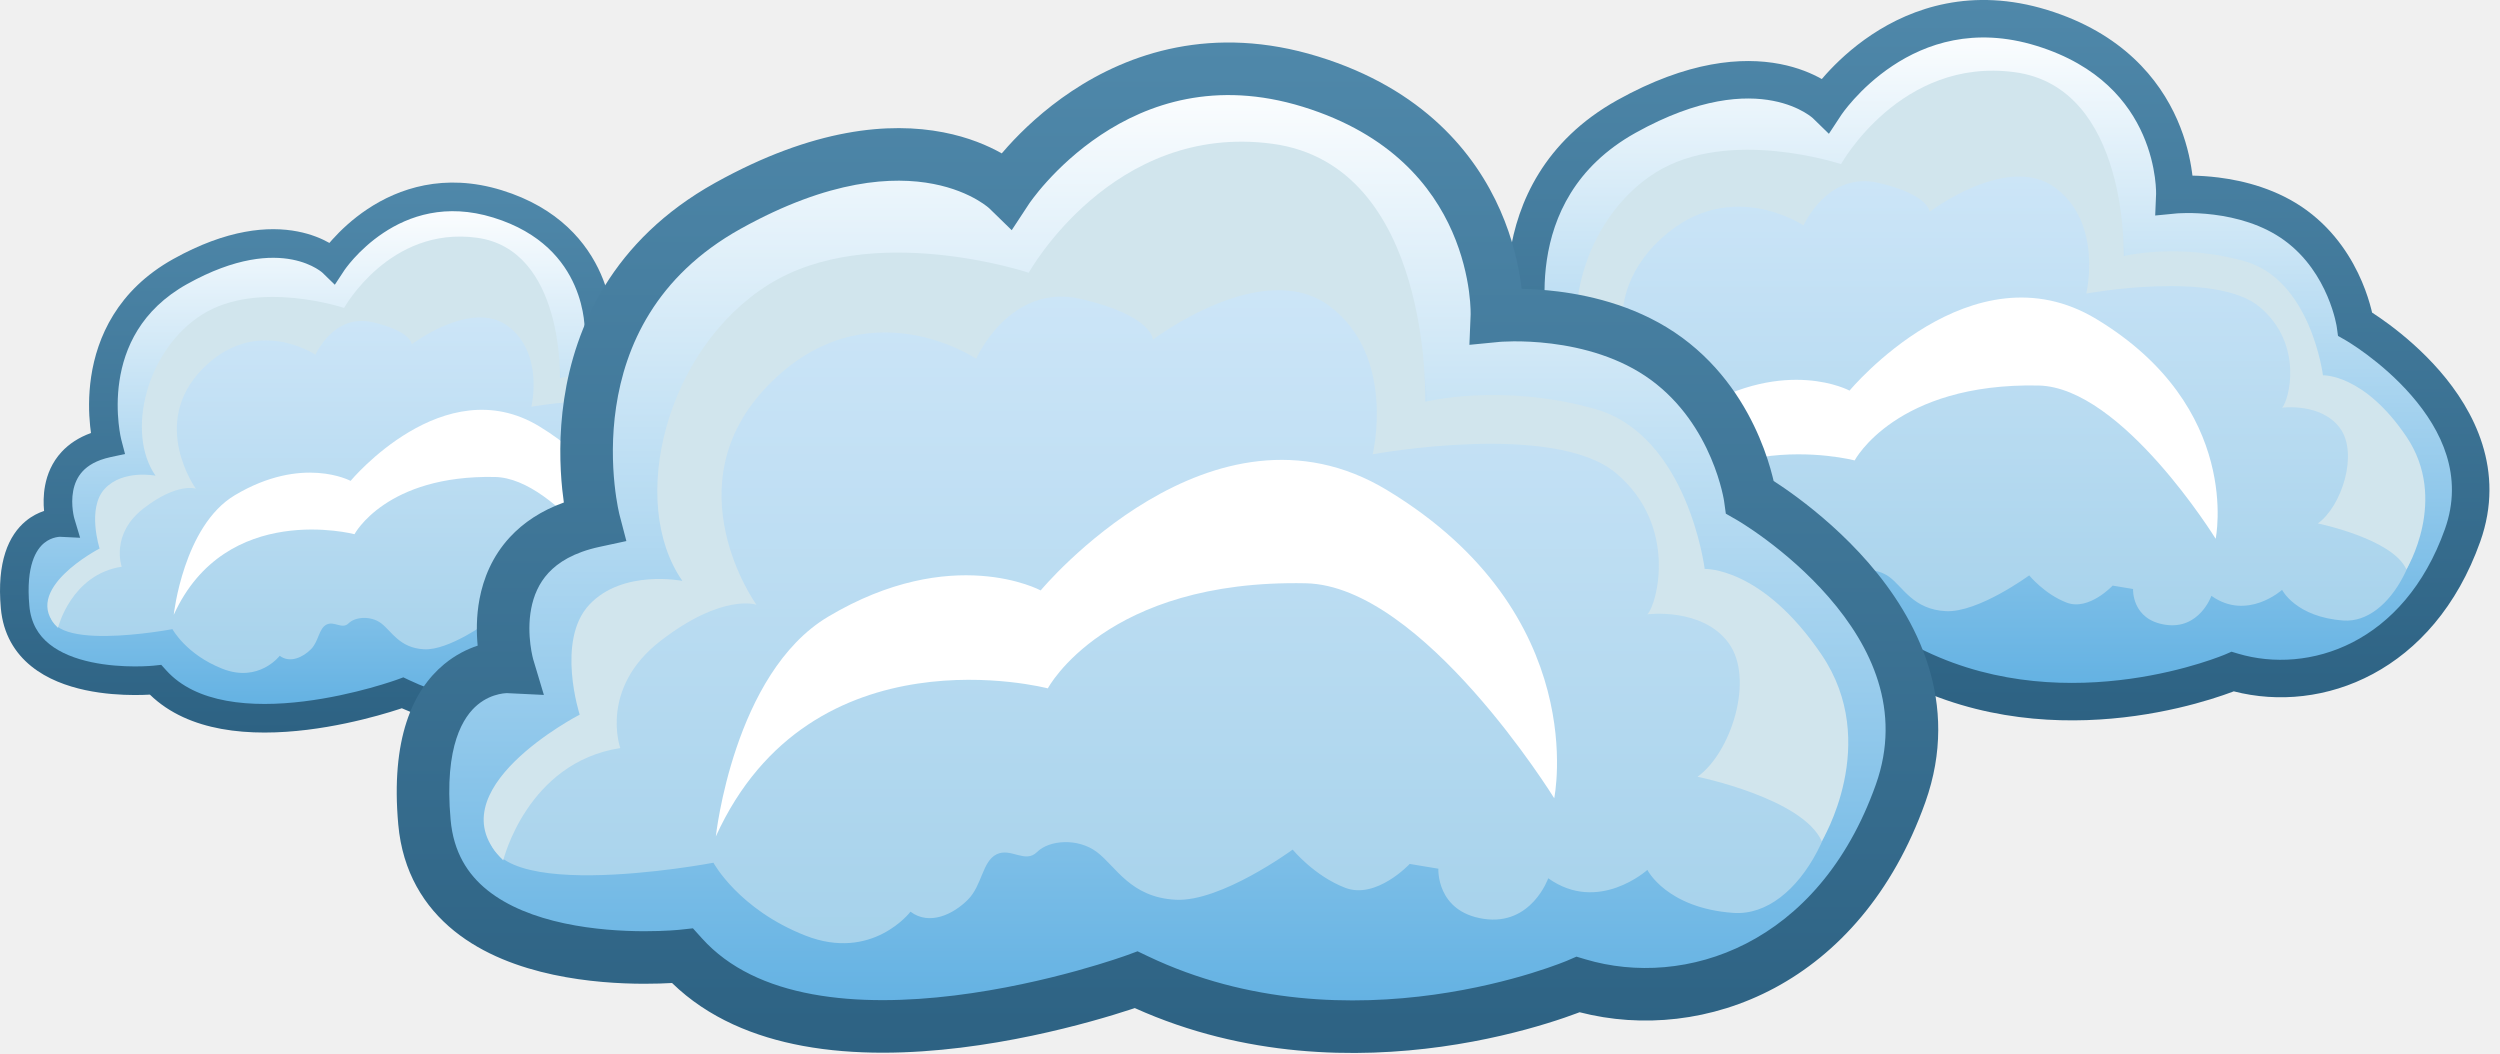
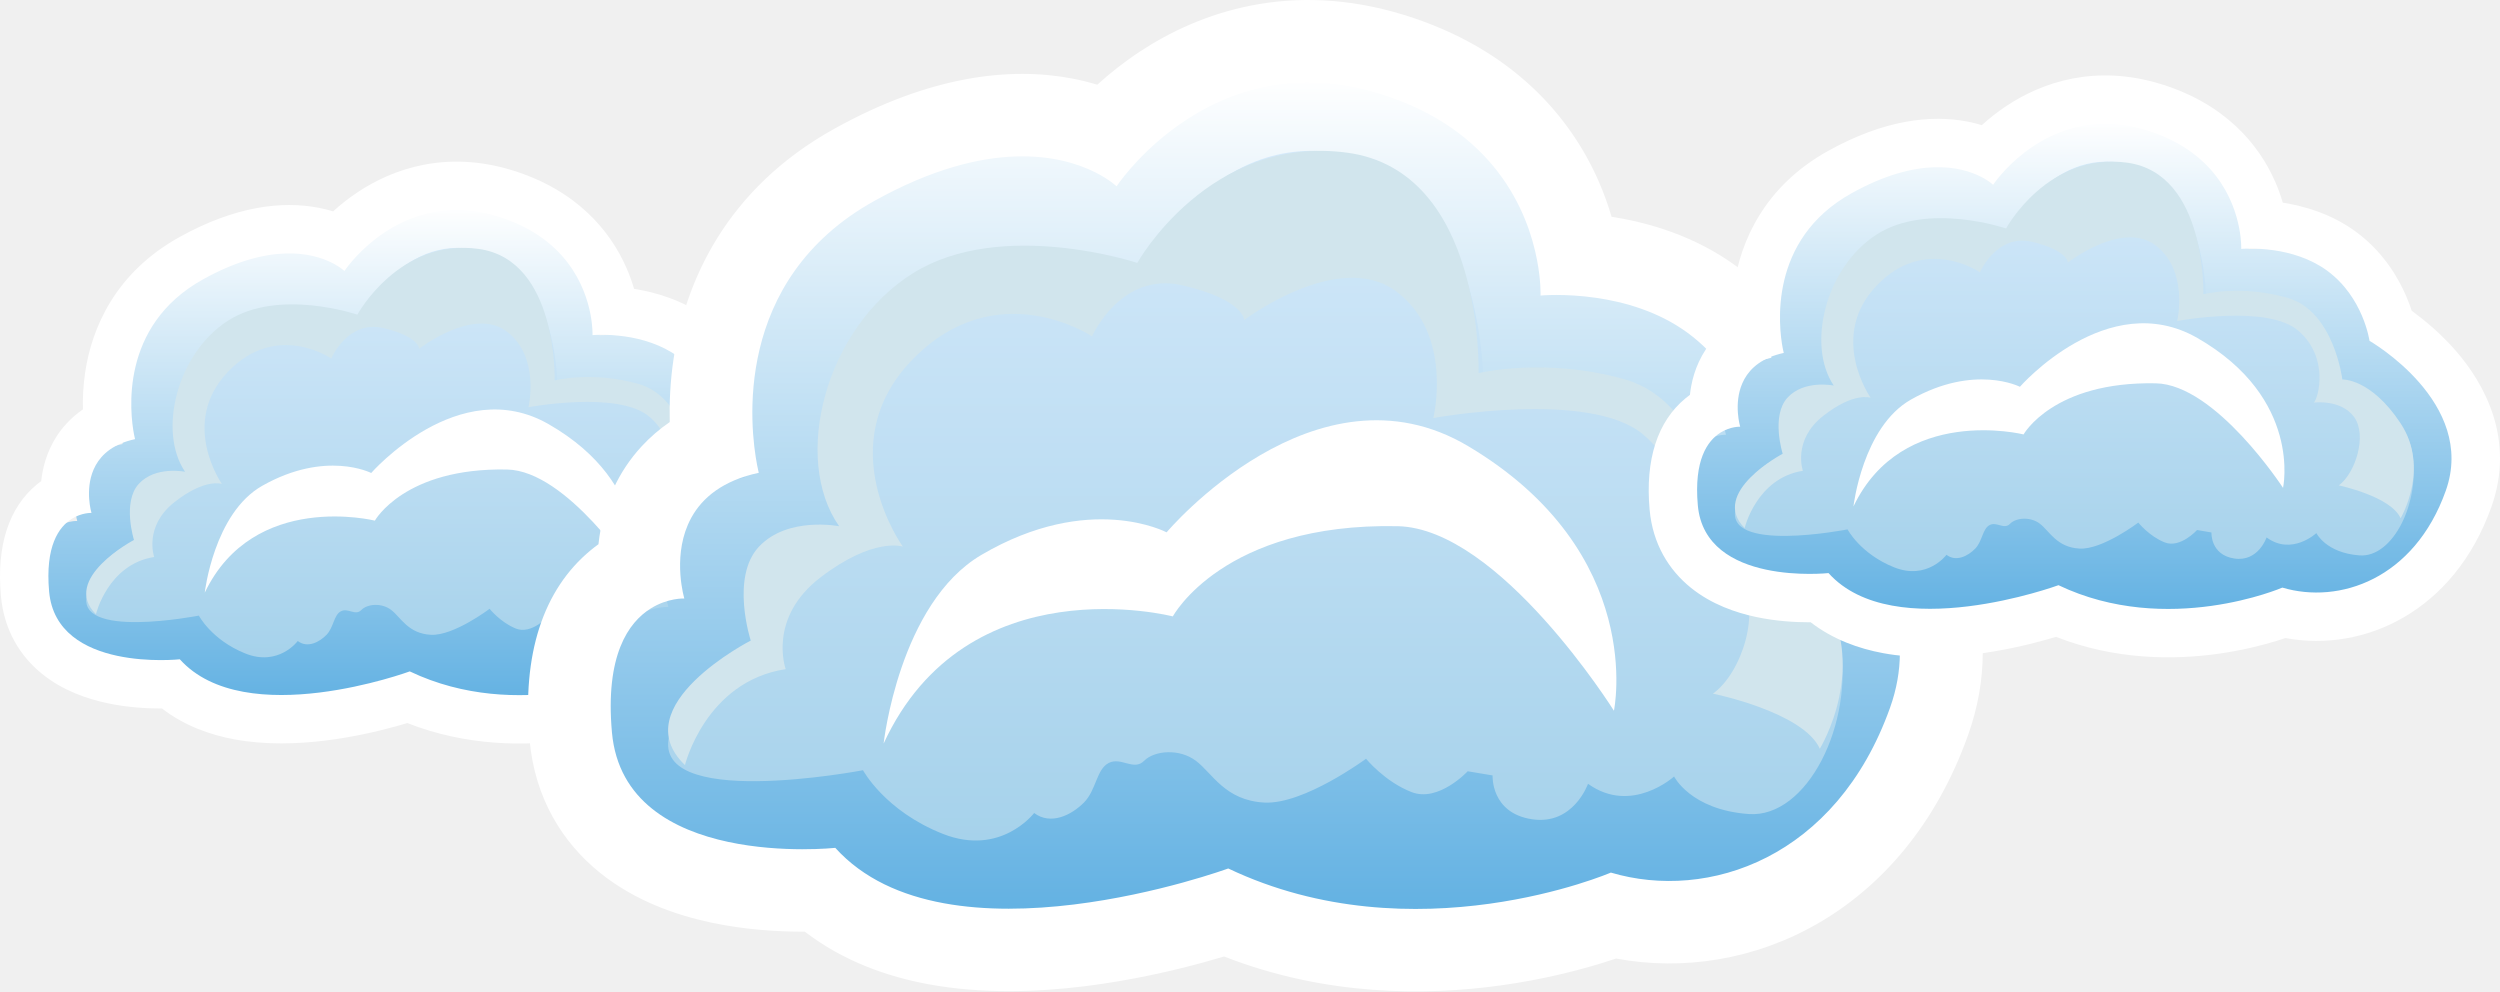
- <svg xmlns="http://www.w3.org/2000/svg" width="178" height="75" viewBox="0 0 178 75" fill="none">
-   <g clip-path="url(#clip0_394_82500)">
-     <path d="M7.648 31.554C7.648 31.554 5.518 23.406 12.833 19.332C20.148 15.258 23.666 18.684 23.666 18.684C23.666 18.684 27.925 12.203 35.425 14.518C42.924 16.832 42.647 23.591 42.647 23.591C42.647 23.591 46.443 23.221 49.221 25.258C51.998 27.295 52.461 30.628 52.461 30.628C52.461 30.628 60.702 35.35 58.294 42.109C55.887 48.868 50.146 50.812 45.795 49.516C45.795 49.516 36.999 53.312 28.666 49.331C28.666 49.331 16.073 53.961 11.074 48.405C11.074 48.405 1.63 49.424 1.074 43.22C0.519 37.017 4.315 37.202 4.315 37.202C4.315 37.202 2.926 32.572 7.648 31.554Z" fill="url(#paint0_linear_394_82500)" />
-     <path fill-rule="evenodd" clip-rule="evenodd" d="M23.453 17.297C23.527 17.211 23.607 17.12 23.693 17.024C24.251 16.407 25.081 15.608 26.169 14.884C28.363 13.426 31.618 12.277 35.725 13.544C39.788 14.798 41.807 17.294 42.781 19.513C43.261 20.608 43.481 21.62 43.582 22.362C43.591 22.426 43.599 22.488 43.606 22.549C43.998 22.556 44.48 22.583 45.018 22.65C46.405 22.823 48.24 23.276 49.823 24.436C51.404 25.596 52.311 27.112 52.82 28.308C53.075 28.909 53.236 29.441 53.333 29.826C53.348 29.886 53.362 29.943 53.374 29.995C53.61 30.148 53.938 30.37 54.32 30.655C55.094 31.232 56.108 32.082 57.049 33.166C58.919 35.319 60.636 38.571 59.254 42.451C56.729 49.541 50.678 51.837 45.853 50.589C45.823 50.601 45.791 50.613 45.757 50.626C45.483 50.728 45.088 50.867 44.59 51.021C43.594 51.327 42.18 51.691 40.496 51.925C37.234 52.38 32.894 52.357 28.61 50.428C28.556 50.446 28.496 50.466 28.431 50.487C28.064 50.607 27.538 50.771 26.891 50.949C25.601 51.305 23.819 51.723 21.869 51.962C19.924 52.201 17.769 52.268 15.747 51.895C13.884 51.552 12.077 50.823 10.673 49.457C10.4 49.472 10.028 49.486 9.588 49.486C8.651 49.484 7.377 49.415 6.069 49.135C4.77 48.856 3.366 48.355 2.232 47.44C1.067 46.502 0.225 45.155 0.06 43.311C-0.236 40.008 0.611 38.116 1.836 37.1C2.281 36.732 2.74 36.511 3.138 36.379C3.09 35.884 3.082 35.248 3.21 34.57C3.358 33.786 3.695 32.923 4.387 32.175C4.909 31.611 5.598 31.149 6.478 30.83C6.457 30.676 6.435 30.506 6.416 30.322C6.325 29.432 6.284 28.198 6.49 26.82C6.907 24.041 8.341 20.668 12.337 18.442C16.172 16.307 19.123 16.081 21.186 16.48C22.17 16.671 22.925 16.998 23.453 17.297ZM10.965 47.392L10.965 47.392L11.482 47.337L11.831 47.724C12.884 48.894 14.374 49.571 16.116 49.892C17.862 50.214 19.792 50.165 21.621 49.94C23.443 49.717 25.122 49.324 26.349 48.986C26.961 48.817 27.457 48.663 27.799 48.551C27.969 48.495 28.1 48.45 28.188 48.42C28.232 48.405 28.265 48.393 28.286 48.385C28.297 48.382 28.304 48.379 28.309 48.377L28.314 48.375L28.314 48.375L28.315 48.375L28.717 48.227L29.105 48.412C33.031 50.288 37.093 50.343 40.215 49.908C41.771 49.691 43.077 49.355 43.991 49.074C44.447 48.933 44.804 48.807 45.044 48.718C45.164 48.673 45.254 48.637 45.313 48.613C45.342 48.602 45.363 48.593 45.377 48.587C45.383 48.584 45.388 48.583 45.39 48.581L45.391 48.581L45.392 48.581L45.392 48.581L45.392 48.581L45.731 48.434L46.086 48.54C49.911 49.679 55.107 48.023 57.335 41.767C58.36 38.888 57.16 36.4 55.511 34.502C54.694 33.56 53.798 32.807 53.102 32.288C52.756 32.029 52.462 31.831 52.258 31.7C52.157 31.634 52.077 31.585 52.025 31.554C51.999 31.538 51.98 31.526 51.968 31.519C51.962 31.516 51.958 31.513 51.956 31.512L51.955 31.512L51.954 31.511L51.954 31.511L51.954 31.511L51.521 31.263L51.453 30.771L51.453 30.77L51.453 30.77C51.452 30.768 51.452 30.762 51.45 30.754C51.447 30.738 51.443 30.709 51.435 30.671C51.421 30.594 51.396 30.475 51.358 30.324C51.282 30.021 51.153 29.592 50.945 29.105C50.528 28.126 49.814 26.956 48.618 26.079C47.423 25.203 45.971 24.822 44.766 24.671C44.17 24.597 43.655 24.581 43.291 24.584C43.109 24.585 42.967 24.591 42.873 24.596C42.825 24.599 42.791 24.601 42.769 24.603C42.758 24.604 42.751 24.604 42.747 24.605L42.746 24.605L42.744 24.605L42.743 24.605L41.581 24.718L41.629 23.553L41.629 23.553C41.629 23.553 41.629 23.553 41.629 23.553C41.629 23.552 41.629 23.552 41.629 23.552C41.629 23.552 41.629 23.55 41.629 23.548C41.629 23.544 41.629 23.538 41.629 23.529C41.629 23.524 41.63 23.518 41.63 23.511C41.63 23.474 41.629 23.414 41.626 23.334C41.62 23.174 41.604 22.934 41.564 22.636C41.482 22.038 41.303 21.216 40.915 20.331C40.153 18.592 38.561 16.551 35.124 15.491C31.732 14.444 29.107 15.377 27.297 16.581C26.383 17.189 25.679 17.865 25.204 18.39C24.968 18.652 24.79 18.873 24.675 19.026C24.617 19.102 24.575 19.161 24.548 19.198C24.535 19.217 24.526 19.23 24.521 19.238C24.518 19.242 24.517 19.244 24.516 19.245C24.516 19.245 24.516 19.245 24.516 19.245L24.516 19.245L23.839 20.274L22.962 19.42C22.96 19.419 22.958 19.416 22.954 19.413C22.941 19.402 22.915 19.38 22.876 19.349C22.799 19.289 22.67 19.197 22.491 19.093C22.133 18.886 21.571 18.63 20.799 18.48C19.274 18.185 16.808 18.284 13.329 20.222C10.011 22.07 8.852 24.808 8.505 27.122C8.33 28.29 8.364 29.347 8.443 30.113C8.482 30.494 8.532 30.799 8.571 31.005C8.591 31.108 8.608 31.186 8.619 31.235C8.625 31.26 8.629 31.278 8.631 31.288C8.633 31.293 8.633 31.297 8.634 31.298L8.634 31.299L8.902 32.325L7.863 32.549C6.855 32.767 6.254 33.157 5.883 33.557C5.507 33.964 5.306 34.448 5.211 34.949C5.115 35.456 5.134 35.953 5.182 36.336C5.206 36.524 5.235 36.677 5.258 36.779C5.27 36.829 5.279 36.867 5.285 36.889C5.288 36.901 5.29 36.908 5.291 36.912C5.291 36.912 5.291 36.912 5.291 36.912C5.291 36.913 5.292 36.914 5.292 36.913L5.704 38.289L4.278 38.22C4.278 38.22 4.278 38.22 4.278 38.22C4.27 38.22 4.251 38.22 4.222 38.222C4.165 38.226 4.072 38.236 3.958 38.263C3.728 38.315 3.427 38.428 3.136 38.669C2.602 39.111 1.829 40.229 2.089 43.129C2.201 44.387 2.747 45.239 3.51 45.855C4.303 46.493 5.364 46.901 6.496 47.143C7.618 47.384 8.74 47.447 9.591 47.449C10.014 47.45 10.364 47.435 10.605 47.42C10.726 47.413 10.819 47.406 10.88 47.4C10.911 47.398 10.934 47.395 10.948 47.394C10.955 47.393 10.96 47.393 10.963 47.393L10.965 47.392L10.965 47.392Z" fill="url(#paint1_linear_394_82500)" />
-     <path d="M12.277 44.794C12.277 44.794 2.556 46.646 3.667 43.128C4.778 39.609 7.926 39.146 7.926 39.146C7.926 39.146 5.333 34.424 11.722 34.517C11.722 34.517 8.574 27.85 13.389 24.239C18.203 20.628 24.592 22.851 24.592 22.851C24.592 22.851 27.74 16.184 33.851 17.48C39.962 18.777 39.962 27.48 39.962 27.48C39.962 27.48 44.684 26.276 47.276 28.128C49.869 29.98 49.591 30.998 50.146 33.776C50.146 33.776 55.239 35.35 55.887 39.054C56.535 42.757 54.406 46.924 51.813 46.739C49.221 46.553 48.48 45.072 48.48 45.072C48.48 45.072 46.582 46.785 44.637 45.396C44.637 45.396 43.989 47.248 42.137 46.97C40.286 46.692 40.378 45.026 40.378 45.026L39.267 44.84C39.267 44.84 37.971 46.229 36.767 45.766C35.564 45.303 34.73 44.285 34.73 44.285C34.73 44.285 31.953 46.322 30.193 46.229C28.434 46.137 27.879 44.933 27.138 44.377C26.397 43.822 25.286 43.915 24.823 44.377C24.36 44.84 23.805 44.192 23.249 44.47C22.694 44.748 22.694 45.674 22.138 46.229C21.583 46.785 20.657 47.248 19.916 46.692C19.916 46.692 18.435 48.637 15.842 47.618C13.25 46.6 12.277 44.794 12.277 44.794Z" fill="url(#paint2_linear_394_82500)" />
-     <path d="M12.37 43.776C12.37 43.776 13.055 37.444 16.722 35.258C21.536 32.387 24.962 34.239 24.962 34.239C24.962 34.239 31.597 26.245 38.388 30.35C46.35 35.165 44.869 42.294 44.869 42.294C44.869 42.294 39.776 34.054 35.239 33.961C27.476 33.803 25.24 38.035 25.24 38.035C25.24 38.035 16.074 35.628 12.37 43.776Z" fill="white" />
-     <path d="M4.129 44.702C4.129 44.702 5.055 40.906 8.666 40.35C8.666 40.35 7.833 38.035 10.24 36.183C12.648 34.332 13.944 34.795 13.944 34.795C13.944 34.795 10.611 30.165 14.407 26.276C18.203 22.388 22.462 25.258 22.462 25.258C22.462 25.258 23.758 22.295 26.536 22.943C29.314 23.591 29.314 24.517 29.314 24.517C29.314 24.517 33.573 21.277 36.165 23.221C38.758 25.165 37.832 28.962 37.832 28.962C37.832 28.962 44.869 27.665 47.276 29.702C49.683 31.739 48.85 34.795 48.48 35.165C48.48 35.165 50.609 34.887 51.628 36.276C52.646 37.665 51.72 40.535 50.424 41.461C50.424 41.461 54.498 42.294 55.239 43.961C55.239 43.961 57.553 40.165 55.239 36.739C52.924 33.313 50.702 33.406 50.702 33.406C50.702 33.406 50.054 28.221 46.443 27.202C42.832 26.184 39.869 26.924 39.869 26.924C39.869 26.924 40.147 17.758 33.943 16.925C27.74 16.092 24.499 21.925 24.499 21.925C24.499 21.925 18.388 19.888 14.407 22.388C10.425 24.887 8.944 30.813 11.074 33.869C11.074 33.869 8.759 33.406 7.463 34.795C6.166 36.183 7.092 39.054 7.092 39.054C7.092 39.054 1.352 42.017 4.129 44.702Z" fill="#D1E5ED" />
-   </g>
-   <g clip-path="url(#clip1_394_82500)">
-     <path d="M109.015 24.296C109.015 24.296 106.226 13.627 115.805 8.292C125.383 2.957 129.99 7.443 129.99 7.443C129.99 7.443 135.567 -1.044 145.388 1.987C155.209 5.018 154.845 13.869 154.845 13.869C154.845 13.869 159.816 13.384 163.454 16.052C167.091 18.719 167.697 23.084 167.697 23.084C167.697 23.084 178.488 29.267 175.336 38.118C172.183 46.969 164.666 49.515 158.968 47.818C158.968 47.818 147.449 52.789 136.537 47.575C136.537 47.575 120.048 53.638 113.501 46.363C113.501 46.363 101.134 47.697 100.406 39.573C99.679 31.45 104.65 31.692 104.65 31.692C104.65 31.692 102.831 25.63 109.015 24.296Z" fill="url(#paint3_linear_394_82500)" />
-     <path fill-rule="evenodd" clip-rule="evenodd" d="M129.712 5.628C129.808 5.515 129.913 5.395 130.026 5.27C130.757 4.462 131.843 3.415 133.268 2.468C136.141 0.558 140.403 -0.947 145.782 0.713C151.102 2.355 153.746 5.623 155.021 8.529C155.65 9.963 155.938 11.289 156.07 12.259C156.082 12.344 156.092 12.425 156.101 12.504C156.614 12.514 157.246 12.549 157.951 12.637C159.767 12.864 162.17 13.456 164.242 14.976C166.313 16.495 167.5 18.48 168.167 20.046C168.502 20.833 168.712 21.529 168.839 22.034C168.859 22.113 168.877 22.187 168.893 22.256C169.202 22.456 169.631 22.746 170.132 23.119C171.145 23.875 172.473 24.988 173.706 26.407C176.154 29.226 178.402 33.486 176.592 38.566C173.285 47.85 165.362 50.857 159.044 49.223C159.005 49.238 158.963 49.254 158.919 49.271C158.56 49.405 158.042 49.587 157.39 49.788C156.085 50.189 154.234 50.666 152.029 50.973C147.757 51.568 142.074 51.539 136.465 49.012C136.393 49.036 136.315 49.062 136.23 49.089C135.75 49.247 135.06 49.461 134.213 49.695C132.524 50.161 130.191 50.708 127.637 51.021C125.091 51.333 122.269 51.421 119.621 50.933C117.181 50.483 114.814 49.53 112.976 47.74C112.618 47.76 112.132 47.779 111.555 47.778C110.328 47.776 108.66 47.685 106.947 47.319C105.246 46.954 103.408 46.297 101.922 45.099C100.398 43.87 99.294 42.107 99.078 39.692C98.691 35.367 99.8 32.89 101.404 31.56C101.987 31.077 102.587 30.788 103.109 30.615C103.047 29.967 103.035 29.134 103.203 28.247C103.397 27.22 103.838 26.089 104.745 25.109C105.428 24.371 106.33 23.766 107.483 23.349C107.455 23.147 107.427 22.924 107.402 22.683C107.282 21.518 107.228 19.902 107.499 18.097C108.045 14.458 109.922 10.042 115.156 7.127C120.177 4.33 124.041 4.035 126.743 4.558C128.031 4.807 129.02 5.236 129.712 5.628ZM113.359 45.037L113.359 45.037L114.036 44.964L114.492 45.471C115.871 47.003 117.822 47.889 120.104 48.31C122.389 48.731 124.917 48.667 127.312 48.373C129.698 48.081 131.897 47.566 133.504 47.123C134.305 46.902 134.955 46.7 135.402 46.554C135.625 46.481 135.797 46.422 135.912 46.382C135.969 46.362 136.012 46.347 136.04 46.337C136.054 46.332 136.064 46.328 136.07 46.326L136.077 46.324L136.077 46.324L136.078 46.324L136.605 46.13L137.112 46.372C142.253 48.828 147.573 48.9 151.661 48.331C153.698 48.047 155.409 47.606 156.605 47.238C157.203 47.055 157.67 46.889 157.984 46.772C158.141 46.714 158.26 46.667 158.336 46.636C158.375 46.62 158.403 46.609 158.42 46.602C158.429 46.598 158.435 46.595 158.438 46.594L158.439 46.593L158.44 46.593L158.44 46.593L158.441 46.593L158.884 46.401L159.348 46.54C164.357 48.032 171.162 45.863 174.079 37.671C175.422 33.9 173.851 30.642 171.692 28.157C170.621 26.924 169.448 25.938 168.537 25.257C168.083 24.919 167.699 24.66 167.432 24.488C167.298 24.402 167.195 24.337 167.126 24.296C167.092 24.275 167.067 24.26 167.051 24.251C167.043 24.247 167.038 24.243 167.035 24.242L167.034 24.241L167.034 24.241L167.033 24.241L167.033 24.24L166.466 23.916L166.377 23.272L166.377 23.27L166.377 23.27C166.376 23.267 166.375 23.26 166.373 23.249C166.37 23.228 166.364 23.191 166.354 23.14C166.335 23.039 166.302 22.884 166.253 22.686C166.153 22.29 165.984 21.728 165.712 21.09C165.166 19.807 164.231 18.276 162.665 17.127C161.1 15.98 159.199 15.481 157.62 15.284C156.841 15.186 156.165 15.165 155.689 15.169C155.451 15.171 155.264 15.178 155.141 15.185C155.079 15.189 155.034 15.192 155.005 15.194C154.991 15.195 154.982 15.196 154.976 15.197L154.975 15.197L154.973 15.197L154.972 15.197L153.45 15.345L153.513 13.82L153.513 13.82C153.513 13.82 153.513 13.819 153.513 13.819C153.513 13.819 153.513 13.819 153.513 13.819C153.513 13.818 153.513 13.816 153.513 13.813C153.513 13.808 153.513 13.8 153.513 13.788C153.513 13.781 153.513 13.773 153.513 13.764C153.514 13.716 153.513 13.637 153.509 13.533C153.501 13.323 153.48 13.009 153.427 12.619C153.321 11.835 153.086 10.759 152.578 9.601C151.579 7.323 149.495 4.651 144.995 3.262C140.553 1.891 137.116 3.113 134.745 4.689C133.548 5.485 132.626 6.371 132.005 7.059C131.695 7.402 131.463 7.692 131.311 7.891C131.236 7.991 131.18 8.068 131.146 8.117C131.128 8.141 131.116 8.159 131.109 8.169C131.106 8.174 131.104 8.177 131.103 8.178C131.103 8.178 131.103 8.178 131.103 8.178L131.103 8.179L130.217 9.526L129.069 8.408C129.066 8.406 129.063 8.402 129.058 8.398C129.041 8.383 129.007 8.354 128.956 8.315C128.854 8.236 128.686 8.116 128.452 7.98C127.983 7.708 127.247 7.372 126.236 7.177C124.239 6.79 121.01 6.919 116.453 9.457C112.109 11.877 110.591 15.463 110.137 18.493C109.907 20.022 109.952 21.406 110.055 22.409C110.107 22.909 110.172 23.308 110.224 23.578C110.249 23.713 110.271 23.814 110.286 23.879C110.294 23.912 110.299 23.935 110.302 23.948C110.304 23.955 110.305 23.959 110.306 23.961L110.306 23.962L110.657 25.306L109.296 25.6C107.976 25.885 107.189 26.395 106.703 26.92C106.212 27.452 105.948 28.087 105.824 28.742C105.699 29.406 105.723 30.058 105.786 30.558C105.817 30.805 105.856 31.005 105.885 31.138C105.9 31.205 105.913 31.254 105.921 31.284C105.924 31.298 105.927 31.308 105.928 31.312C105.929 31.313 105.928 31.313 105.929 31.313C105.929 31.314 105.929 31.315 105.929 31.315L106.47 33.116L104.602 33.025C104.602 33.025 104.602 33.025 104.602 33.025C104.592 33.025 104.566 33.026 104.529 33.028C104.454 33.034 104.332 33.047 104.183 33.081C103.882 33.15 103.487 33.298 103.107 33.613C102.408 34.193 101.395 35.657 101.735 39.454C101.882 41.101 102.598 42.218 103.596 43.023C104.634 43.86 106.024 44.393 107.506 44.71C108.976 45.025 110.445 45.109 111.559 45.111C112.113 45.112 112.571 45.092 112.887 45.073C113.045 45.064 113.167 45.054 113.248 45.047C113.288 45.044 113.318 45.041 113.336 45.039C113.346 45.038 113.352 45.038 113.356 45.037L113.358 45.037L113.359 45.037Z" fill="url(#paint4_linear_394_82500)" />
-     <path d="M115.077 41.634C115.077 41.634 102.346 44.059 103.801 39.452C105.256 34.844 109.379 34.238 109.379 34.238C109.379 34.238 105.984 28.055 114.35 28.176C114.35 28.176 110.227 19.446 116.532 14.718C122.837 9.989 131.203 12.899 131.203 12.899C131.203 12.899 135.325 4.17 143.327 5.867C151.329 7.564 151.329 18.962 151.329 18.962C151.329 18.962 157.513 17.385 160.908 19.81C164.302 22.235 163.939 23.569 164.666 27.206C164.666 27.206 171.335 29.267 172.183 34.117C173.032 38.967 170.243 44.423 166.849 44.18C163.454 43.938 162.484 41.998 162.484 41.998C162.484 41.998 159.998 44.241 157.452 42.422C157.452 42.422 156.603 44.847 154.179 44.483C151.754 44.12 151.875 41.937 151.875 41.937L150.42 41.695C150.42 41.695 148.722 43.514 147.146 42.907C145.57 42.301 144.479 40.967 144.479 40.967C144.479 40.967 140.842 43.635 138.538 43.514C136.234 43.392 135.507 41.816 134.537 41.089C133.567 40.361 132.112 40.482 131.506 41.089C130.899 41.695 130.172 40.846 129.445 41.21C128.717 41.574 128.717 42.786 127.99 43.514C127.262 44.241 126.05 44.847 125.08 44.12C125.08 44.12 123.14 46.666 119.745 45.332C116.35 43.998 115.077 41.634 115.077 41.634Z" fill="url(#paint5_linear_394_82500)" />
-     <path d="M115.198 40.3C115.198 40.3 116.096 32.009 120.897 29.146C127.202 25.387 131.688 27.812 131.688 27.812C131.688 27.812 140.376 17.344 149.268 22.72C159.695 29.025 157.755 38.361 157.755 38.361C157.755 38.361 151.087 27.57 145.146 27.449C134.979 27.241 132.051 32.783 132.051 32.783C132.051 32.783 120.048 29.631 115.198 40.3Z" fill="white" />
-     <path d="M104.408 41.513C104.408 41.513 105.62 36.542 110.349 35.815C110.349 35.815 109.257 32.783 112.41 30.358C115.562 27.934 117.26 28.54 117.26 28.54C117.26 28.54 112.895 22.478 117.866 17.385C122.837 12.293 128.414 16.052 128.414 16.052C128.414 16.052 130.111 12.172 133.749 13.02C137.386 13.869 137.386 15.082 137.386 15.082C137.386 15.082 142.963 10.838 146.358 13.384C149.753 15.93 148.541 20.901 148.541 20.901C148.541 20.901 157.755 19.204 160.908 21.871C164.06 24.539 162.969 28.54 162.484 29.025C162.484 29.025 165.272 28.661 166.606 30.48C167.94 32.298 166.727 36.057 165.03 37.269C165.03 37.269 170.365 38.361 171.335 40.543C171.335 40.543 174.366 35.572 171.335 31.086C168.304 26.6 165.394 26.721 165.394 26.721C165.394 26.721 164.545 19.931 159.816 18.598C155.088 17.264 151.208 18.234 151.208 18.234C151.208 18.234 151.572 6.231 143.448 5.14C135.325 4.048 131.081 11.687 131.081 11.687C131.081 11.687 123.079 9.019 117.866 12.293C112.652 15.567 110.712 23.326 113.501 27.327C113.501 27.327 110.47 26.721 108.772 28.54C107.075 30.358 108.287 34.117 108.287 34.117C108.287 34.117 100.77 37.997 104.408 41.513Z" fill="#D1E5ED" />
-   </g>
-   <g clip-path="url(#clip2_394_82500)">
-     <path d="M42.294 37.107C42.294 37.107 38.383 22.141 51.818 14.659C65.253 7.176 71.715 13.468 71.715 13.468C71.715 13.468 79.538 1.563 93.314 5.815C107.089 10.067 106.579 22.482 106.579 22.482C106.579 22.482 113.551 21.801 118.653 25.543C123.755 29.284 124.606 35.407 124.606 35.407C124.606 35.407 139.742 44.08 135.32 56.495C130.898 68.909 120.354 72.481 112.361 70.1C112.361 70.1 96.205 77.073 80.899 69.76C80.899 69.76 57.77 78.263 48.587 68.059C48.587 68.059 31.24 69.93 30.219 58.535C29.199 47.141 36.172 47.481 36.172 47.481C36.172 47.481 33.621 38.978 42.294 37.107Z" fill="url(#paint6_linear_394_82500)" />
-     <path fill-rule="evenodd" clip-rule="evenodd" d="M71.325 10.921C71.46 10.763 71.607 10.595 71.765 10.42C72.79 9.286 74.314 7.818 76.313 6.489C80.343 3.811 86.321 1.699 93.865 4.028C101.329 6.331 105.037 10.915 106.825 14.991C107.707 17.002 108.112 18.862 108.297 20.223C108.313 20.341 108.327 20.456 108.34 20.567C109.06 20.58 109.947 20.629 110.935 20.753C113.482 21.071 116.852 21.902 119.76 24.034C122.665 26.164 124.329 28.948 125.264 31.145C125.734 32.249 126.029 33.226 126.207 33.934C126.235 34.044 126.26 34.148 126.282 34.245C126.717 34.526 127.318 34.932 128.02 35.456C129.441 36.517 131.304 38.078 133.033 40.068C136.467 44.022 139.62 49.996 137.082 57.122C132.444 70.145 121.33 74.362 112.468 72.071C112.413 72.092 112.354 72.114 112.292 72.137C111.789 72.326 111.063 72.582 110.147 72.863C108.318 73.426 105.722 74.094 102.628 74.525C96.636 75.359 88.665 75.319 80.797 71.775C80.697 71.808 80.587 71.844 80.468 71.883C79.794 72.104 78.827 72.405 77.639 72.732C75.269 73.386 71.997 74.153 68.414 74.593C64.843 75.031 60.885 75.154 57.17 74.469C53.749 73.838 50.429 72.501 47.85 69.99C47.349 70.019 46.666 70.045 45.857 70.044C44.136 70.041 41.796 69.914 39.394 69.399C37.008 68.888 34.429 67.967 32.346 66.287C30.207 64.562 28.66 62.089 28.356 58.702C27.813 52.635 29.368 49.161 31.619 47.295C32.436 46.618 33.279 46.212 34.01 45.97C33.923 45.061 33.907 43.893 34.142 42.648C34.415 41.208 35.033 39.622 36.305 38.247C37.263 37.212 38.528 36.364 40.146 35.778C40.106 35.495 40.067 35.182 40.032 34.844C39.864 33.21 39.788 30.943 40.168 28.411C40.933 23.308 43.567 17.113 50.907 13.024C57.951 9.101 63.37 8.687 67.16 9.421C68.968 9.77 70.355 10.372 71.325 10.921ZM48.387 66.199L48.388 66.199L49.337 66.097L49.977 66.808C51.911 68.957 54.648 70.2 57.849 70.79C61.054 71.381 64.6 71.291 67.959 70.879C71.306 70.468 74.391 69.747 76.644 69.126C77.768 68.815 78.68 68.532 79.306 68.327C79.619 68.225 79.861 68.142 80.022 68.086C80.102 68.058 80.162 68.037 80.201 68.023C80.221 68.016 80.235 68.01 80.244 68.007L80.253 68.004L80.253 68.004L80.254 68.004L80.994 67.732L81.705 68.072C88.916 71.517 96.377 71.618 102.112 70.819C104.97 70.421 107.369 69.803 109.048 69.287C109.886 69.029 110.541 68.798 110.982 68.633C111.202 68.551 111.368 68.485 111.476 68.442C111.529 68.42 111.569 68.404 111.593 68.394C111.605 68.388 111.613 68.385 111.618 68.383L111.62 68.382L111.621 68.382L111.621 68.382L111.622 68.381L112.244 68.113L112.895 68.307C119.921 70.4 129.465 67.358 133.558 55.867C135.441 50.578 133.237 46.008 130.209 42.522C128.706 40.792 127.062 39.409 125.783 38.455C125.147 37.98 124.608 37.617 124.233 37.375C124.046 37.255 123.901 37.165 123.805 37.107C123.757 37.078 123.721 37.056 123.7 37.044C123.689 37.037 123.681 37.033 123.677 37.03L123.676 37.03L123.675 37.029L123.674 37.029L123.674 37.029L122.879 36.573L122.754 35.67L122.753 35.668L122.753 35.668C122.753 35.663 122.751 35.654 122.749 35.638C122.744 35.608 122.735 35.556 122.721 35.486C122.694 35.344 122.649 35.126 122.579 34.849C122.439 34.292 122.202 33.504 121.821 32.61C121.056 30.811 119.744 28.663 117.547 27.051C115.353 25.442 112.686 24.742 110.471 24.465C109.377 24.329 108.43 24.299 107.762 24.304C107.428 24.307 107.167 24.318 106.994 24.327C106.907 24.332 106.843 24.337 106.803 24.34C106.784 24.341 106.77 24.343 106.763 24.343L106.76 24.343L106.757 24.344L106.757 24.344L104.621 24.552L104.709 22.412L104.709 22.412C104.709 22.412 104.709 22.411 104.709 22.411C104.709 22.41 104.709 22.41 104.709 22.41C104.709 22.409 104.71 22.406 104.71 22.403C104.71 22.395 104.71 22.384 104.71 22.368C104.71 22.358 104.71 22.346 104.71 22.334C104.711 22.266 104.71 22.156 104.704 22.009C104.693 21.715 104.664 21.275 104.59 20.727C104.44 19.628 104.111 18.119 103.399 16.494C101.998 13.3 99.074 9.551 92.762 7.603C86.531 5.68 81.71 7.394 78.384 9.605C76.706 10.721 75.413 11.964 74.541 12.929C74.106 13.409 73.781 13.816 73.569 14.096C73.462 14.236 73.385 14.344 73.336 14.412C73.312 14.447 73.295 14.472 73.285 14.486C73.281 14.492 73.278 14.497 73.277 14.498C73.277 14.499 73.277 14.499 73.277 14.499L73.276 14.499L72.034 16.389L70.423 14.82C70.42 14.818 70.415 14.813 70.408 14.807C70.384 14.786 70.336 14.746 70.265 14.69C70.122 14.58 69.887 14.411 69.557 14.22C68.9 13.839 67.868 13.368 66.449 13.094C63.649 12.552 59.12 12.733 52.728 16.293C46.634 19.687 44.505 24.717 43.868 28.966C43.546 31.112 43.609 33.053 43.754 34.46C43.826 35.161 43.918 35.721 43.99 36.099C44.026 36.288 44.057 36.431 44.078 36.522C44.088 36.568 44.096 36.6 44.1 36.619C44.103 36.628 44.104 36.635 44.105 36.637L44.105 36.638L44.598 38.524L42.688 38.936C40.837 39.335 39.733 40.051 39.052 40.787C38.362 41.533 37.992 42.424 37.819 43.343C37.642 44.274 37.677 45.188 37.765 45.891C37.808 46.236 37.863 46.517 37.905 46.704C37.926 46.797 37.943 46.866 37.954 46.908C37.959 46.928 37.963 46.942 37.965 46.948C37.965 46.949 37.965 46.949 37.965 46.949C37.966 46.95 37.966 46.952 37.966 46.952L38.724 49.479L36.104 49.351C36.104 49.351 36.104 49.351 36.104 49.351C36.09 49.351 36.055 49.352 36.002 49.355C35.896 49.362 35.726 49.381 35.516 49.429C35.094 49.526 34.541 49.733 34.007 50.176C33.026 50.988 31.606 53.041 32.083 58.368C32.29 60.679 33.293 62.245 34.694 63.374C36.15 64.548 38.099 65.296 40.178 65.741C42.24 66.183 44.3 66.3 45.863 66.303C46.64 66.304 47.282 66.277 47.726 66.25C47.947 66.236 48.119 66.223 48.232 66.213C48.288 66.209 48.33 66.205 48.356 66.202C48.369 66.201 48.378 66.2 48.383 66.199L48.386 66.199L48.387 66.199Z" fill="url(#paint7_linear_394_82500)" />
-     <path d="M50.797 61.426C50.797 61.426 32.94 64.828 34.981 58.365C37.022 51.903 42.804 51.053 42.804 51.053C42.804 51.053 38.042 42.379 49.777 42.549C49.777 42.549 43.995 30.305 52.838 23.672C61.681 17.04 73.416 21.121 73.416 21.121C73.416 21.121 79.198 8.876 90.422 11.257C101.647 13.638 101.647 29.624 101.647 29.624C101.647 29.624 110.32 27.413 115.082 30.815C119.844 34.216 119.334 36.087 120.354 41.189C120.354 41.189 129.708 44.08 130.898 50.883C132.089 57.685 128.177 65.338 123.415 64.998C118.653 64.658 117.293 61.937 117.293 61.937C117.293 61.937 113.807 65.083 110.235 62.532C110.235 62.532 109.045 65.933 105.643 65.423C102.242 64.913 102.412 61.852 102.412 61.852L100.371 61.512C100.371 61.512 97.99 64.062 95.78 63.212C93.569 62.362 92.038 60.491 92.038 60.491C92.038 60.491 86.936 64.233 83.705 64.062C80.474 63.892 79.453 61.682 78.093 60.661C76.732 59.641 74.692 59.811 73.841 60.661C72.991 61.512 71.97 60.321 70.95 60.831C69.93 61.342 69.93 63.042 68.909 64.062C67.889 65.083 66.188 65.933 64.828 64.913C64.828 64.913 62.107 68.484 57.345 66.614C52.583 64.743 50.797 61.426 50.797 61.426Z" fill="url(#paint8_linear_394_82500)" />
-     <path d="M50.967 59.556C50.967 59.556 52.226 47.925 58.961 43.91C67.804 38.638 74.096 42.039 74.096 42.039C74.096 42.039 86.283 27.356 98.756 34.896C113.381 43.74 110.66 56.835 110.66 56.835C110.66 56.835 101.307 41.699 92.974 41.529C78.714 41.238 74.606 49.012 74.606 49.012C74.606 49.012 57.77 44.59 50.967 59.556Z" fill="white" />
-     <path d="M35.831 61.256C35.831 61.256 37.532 54.284 44.165 53.263C44.165 53.263 42.634 49.012 47.056 45.61C51.477 42.209 53.858 43.059 53.858 43.059C53.858 43.059 47.736 34.556 54.709 27.413C61.681 20.271 69.504 25.543 69.504 25.543C69.504 25.543 71.885 20.101 76.987 21.291C82.089 22.482 82.089 24.182 82.089 24.182C82.089 24.182 89.912 18.23 94.674 21.801C99.436 25.373 97.735 32.345 97.735 32.345C97.735 32.345 110.66 29.964 115.082 33.706C119.504 37.447 117.973 43.059 117.293 43.74C117.293 43.74 121.204 43.23 123.075 45.781C124.946 48.331 123.245 53.603 120.864 55.304C120.864 55.304 128.347 56.835 129.708 59.896C129.708 59.896 133.959 52.923 129.708 46.631C125.456 40.338 121.374 40.508 121.374 40.508C121.374 40.508 120.184 30.985 113.551 29.114C106.919 27.243 101.477 28.604 101.477 28.604C101.477 28.604 101.987 11.767 90.593 10.237C79.198 8.706 73.246 19.42 73.246 19.42C73.246 19.42 62.022 15.679 54.709 20.271C47.396 24.862 44.675 35.747 48.586 41.359C48.586 41.359 44.335 40.508 41.954 43.059C39.573 45.61 41.274 50.882 41.274 50.882C41.274 50.882 30.73 56.325 35.831 61.256Z" fill="#D1E5ED" />
-   </g>
+ <svg xmlns="http://www.w3.org/2000/svg" width="232" height="92" viewBox="0 0 232 92" fill="none">
+   <path d="M11.385 41.196C11.385 41.196 8.691 30.883 17.943 25.726C27.194 20.57 31.645 24.906 31.645 24.906C31.645 24.906 37.031 16.702 46.517 19.632C56.003 22.562 55.651 31.117 55.651 31.117C55.651 31.117 60.453 30.649 63.966 33.227C67.479 35.805 68.065 40.024 68.065 40.024C68.065 40.024 78.487 46.001 75.443 54.557C72.398 63.112 65.137 65.573 59.633 63.932C59.633 63.932 48.508 68.737 37.968 63.698C37.968 63.698 22.042 69.558 15.718 62.526C15.718 62.526 3.773 63.815 3.07 55.963C2.368 48.111 7.169 48.345 7.169 48.345C7.169 48.345 5.412 42.485 11.385 41.196Z" fill="url(#paint0_linear_426_83231)" />
+   <path fill-rule="evenodd" clip-rule="evenodd" d="M11.84 40.933C12.058 40.865 12.288 40.805 12.532 40.752C12.532 40.752 12.492 40.598 12.438 40.319C12.065 38.361 11.057 30.257 18.821 25.935C25.026 22.481 28.979 23.473 30.795 24.383C31.576 24.773 31.962 25.149 31.962 25.149C31.962 25.149 32.975 23.608 34.894 22.135C37.308 20.281 41.156 18.534 46.225 20.098C52.527 22.042 54.301 26.572 54.797 29.172C55.017 30.325 54.985 31.099 54.985 31.099C54.985 31.099 56.279 30.972 57.996 31.222C59.519 31.442 61.375 31.959 62.959 33.119C66.328 35.589 66.89 39.63 66.89 39.63C66.89 39.63 76.885 45.355 73.965 53.549C71.045 61.744 64.082 64.101 58.803 62.529C58.803 62.529 48.134 67.132 38.026 62.305C38.026 62.305 22.752 67.918 16.688 61.182C16.688 61.182 5.232 62.417 4.558 54.896C4.181 50.687 5.457 48.904 6.654 48.15C7.596 47.556 8.489 47.6 8.489 47.6C8.489 47.6 7.857 45.495 8.683 43.58C9.148 42.501 10.076 41.482 11.84 40.933ZM3.825 44.644C3.854 44.372 3.894 44.091 3.948 43.804C4.214 42.401 4.839 40.749 6.186 39.294C6.639 38.805 7.144 38.37 7.696 37.99C7.671 36.973 7.717 35.797 7.907 34.53C8.524 30.418 10.703 25.315 16.635 22.012C21.854 19.107 26.208 18.631 29.572 19.282C30.05 19.374 30.497 19.487 30.914 19.614C31.555 19.03 32.316 18.416 33.195 17.832C36.468 15.656 41.424 13.917 47.55 15.807C53.481 17.637 56.613 21.389 58.13 24.847C58.429 25.529 58.662 26.189 58.843 26.808C60.767 27.109 63.313 27.811 65.615 29.498C68.15 31.356 69.557 33.747 70.321 35.542C70.52 36.009 70.681 36.448 70.811 36.847C70.902 36.913 70.996 36.982 71.092 37.053C72.154 37.846 73.575 39.032 74.914 40.572C77.535 43.588 80.443 48.754 78.197 55.056C74.738 64.762 66.365 68.573 59.087 67.211C58.85 67.291 58.586 67.377 58.299 67.465C56.96 67.877 55.073 68.362 52.825 68.675C48.786 69.237 43.34 69.275 37.8 67.1C37.482 67.195 37.127 67.298 36.739 67.405C35.073 67.865 32.749 68.411 30.178 68.726C27.635 69.038 24.661 69.148 21.766 68.615C19.504 68.198 17.108 67.352 15.033 65.748C14.982 65.748 14.931 65.748 14.88 65.748C13.605 65.746 11.817 65.653 9.934 65.25C8.091 64.855 5.841 64.097 3.918 62.547C1.864 60.892 0.368 58.469 0.084 55.297C-0.333 50.648 0.812 47.119 3.404 44.971C3.544 44.855 3.685 44.746 3.825 44.644Z" fill="white" />
+   <path d="M18.454 57.127C18.454 57.127 6.771 59.426 8.106 55.057C9.441 50.688 13.224 50.113 13.224 50.113C13.224 50.113 10.109 44.249 17.786 44.364C17.786 44.364 14.003 36.085 19.789 31.601C25.575 27.117 33.252 29.876 33.252 29.876C33.252 29.876 37.035 21.598 44.378 23.208C51.722 24.817 51.722 35.625 51.722 35.625C51.722 35.625 57.396 34.131 60.511 36.43C63.627 38.73 63.293 39.995 63.961 43.444C63.961 43.444 70.08 45.399 70.859 49.998C71.638 54.597 69.079 59.771 65.963 59.541C62.848 59.311 61.958 57.471 61.958 57.471C61.958 57.471 59.677 59.599 57.34 57.874C57.34 57.874 56.562 60.174 54.336 59.829C52.111 59.484 52.222 57.414 52.222 57.414L50.887 57.184C50.887 57.184 49.329 58.909 47.883 58.334C46.437 57.759 45.435 56.494 45.435 56.494C45.435 56.494 42.097 59.024 39.983 58.909C37.869 58.794 37.202 57.299 36.312 56.609C35.422 55.919 34.086 56.034 33.53 56.609C32.974 57.184 32.306 56.379 31.639 56.724C30.971 57.069 30.971 58.219 30.303 58.909C29.636 59.599 28.523 60.174 27.633 59.484C27.633 59.484 25.853 61.898 22.738 60.633C19.622 59.369 18.454 57.127 18.454 57.127Z" fill="url(#paint1_linear_426_83231)" />
+   <path d="M19 55C19 55 19.84 47.626 24.338 45.08C30.244 41.738 34.447 43.894 34.447 43.894C34.447 43.894 42.586 34.584 50.916 39.365C60.684 44.972 58.866 53.275 58.866 53.275C58.866 53.275 52.62 43.678 47.054 43.571C37.531 43.386 34.788 48.315 34.788 48.315C34.788 48.315 23.543 45.511 19 55Z" fill="white" />
+   <path d="M8.904 57C8.904 57 10.007 52.367 14.307 51.689C14.307 51.689 13.315 48.864 16.182 46.604C19.049 44.344 20.593 44.909 20.593 44.909C20.593 44.909 16.623 39.259 21.144 34.513C25.665 29.767 30.738 33.27 30.738 33.27C30.738 33.27 32.282 29.654 35.59 30.445C38.898 31.236 38.898 32.366 38.898 32.366C38.898 32.366 43.971 28.41 47.059 30.784C50.146 33.157 49.043 37.79 49.043 37.79C49.043 37.79 57.424 36.208 60.291 38.694C63.158 41.18 62.166 44.909 61.725 45.361C61.725 45.361 64.261 45.022 65.474 46.717C66.687 48.412 65.584 51.915 64.04 53.045C64.04 53.045 68.893 54.062 69.775 56.096C69.775 56.096 72.532 51.463 69.775 47.282C67.018 43.101 64.371 43.214 64.371 43.214C64.371 43.214 63.599 36.886 59.299 35.643C54.998 34.4 51.469 35.304 51.469 35.304C51.469 35.304 51.8 24.116 44.412 23.099C37.024 22.082 33.164 29.201 33.164 29.201C33.164 29.201 25.886 26.715 21.144 29.767C16.402 32.818 14.638 40.05 17.174 43.779C17.174 43.779 14.418 43.214 12.874 44.909C11.33 46.604 12.433 50.107 12.433 50.107C12.433 50.107 5.596 53.723 8.904 57Z" fill="#D1E5ED" />
+   <path d="M69.128 44.309C69.128 44.309 64.59 26.974 80.178 18.306C95.766 9.639 103.264 16.927 103.264 16.927C103.264 16.927 112.341 3.138 128.323 8.063C144.306 12.987 143.714 27.368 143.714 27.368C143.714 27.368 151.804 26.58 157.724 30.913C163.643 35.247 164.63 42.339 164.63 42.339C164.63 42.339 182.191 52.385 177.061 66.765C171.931 81.145 159.697 85.282 150.423 82.524C150.423 82.524 131.678 90.601 113.919 82.13C113.919 82.13 87.084 91.98 76.429 80.16C76.429 80.16 56.302 82.327 55.118 69.129C53.934 55.931 62.025 56.325 62.025 56.325C62.025 56.325 59.065 46.475 69.128 44.309Z" fill="url(#paint2_linear_426_83231)" />
+   <path fill-rule="evenodd" clip-rule="evenodd" d="M69.233 44.182C69.605 44.067 69.999 43.964 70.415 43.874C70.415 43.874 70.347 43.612 70.256 43.136C69.618 39.801 67.895 25.993 81.163 18.63C91.766 12.745 98.52 14.436 101.624 15.985C102.958 16.651 103.618 17.291 103.618 17.291C103.618 17.291 105.349 14.666 108.628 12.155C112.754 8.997 119.33 6.021 127.992 8.685C138.761 11.997 141.794 19.715 142.64 24.145C143.016 26.109 142.961 27.427 142.961 27.427C142.961 27.427 145.172 27.212 148.108 27.637C150.71 28.013 153.882 28.892 156.588 30.87C162.345 35.077 163.305 41.962 163.305 41.962C163.305 41.962 180.386 51.715 175.396 65.677C170.406 79.638 158.507 83.654 149.487 80.976C149.487 80.976 131.254 88.817 113.981 80.594C113.981 80.594 87.88 90.156 77.516 78.681C77.516 78.681 57.941 80.785 56.789 67.971C56.145 60.8 58.325 57.763 60.371 56.477C61.98 55.466 63.506 55.54 63.506 55.54C63.506 55.54 62.427 51.955 63.837 48.692C64.632 46.853 66.218 45.117 69.233 44.182ZM55.537 50.505C55.586 50.041 55.655 49.563 55.747 49.074C56.201 46.684 57.27 43.87 59.571 41.391C60.345 40.557 61.208 39.815 62.152 39.167C62.109 37.436 62.187 35.431 62.512 33.273C63.566 26.267 67.289 17.573 77.428 11.947C86.345 6.997 93.786 6.185 99.535 7.294C100.351 7.452 101.115 7.645 101.828 7.862C102.924 6.866 104.224 5.819 105.725 4.824C111.32 1.119 119.787 -1.844 130.256 1.375C140.391 4.492 145.744 10.885 148.336 16.776C148.848 17.938 149.245 19.063 149.555 20.118C152.843 20.629 157.194 21.826 161.128 24.701C165.458 27.866 167.863 31.939 169.169 34.998C169.509 35.793 169.784 36.542 170.006 37.221C170.162 37.333 170.322 37.45 170.486 37.572C172.302 38.922 174.73 40.943 177.018 43.567C181.496 48.706 186.465 57.507 182.628 68.243C176.717 84.78 162.408 91.273 149.972 88.953C149.566 89.089 149.116 89.234 148.625 89.385C146.336 90.086 143.112 90.912 139.27 91.446C132.368 92.404 123.063 92.468 113.595 88.762C113.052 88.925 112.445 89.101 111.783 89.283C108.935 90.066 104.963 90.996 100.57 91.534C96.225 92.065 91.143 92.253 86.195 91.344C82.329 90.634 78.235 89.191 74.689 86.459C74.603 86.46 74.516 86.46 74.427 86.46C72.25 86.456 69.193 86.298 65.976 85.612C62.826 84.939 58.981 83.646 55.695 81.006C52.185 78.185 49.629 74.058 49.143 68.654C48.431 60.734 50.387 54.721 54.817 51.061C55.056 50.864 55.296 50.678 55.537 50.505Z" fill="white" />
+   <path d="M80.087 71.476C80.087 71.476 59.874 75.349 62.184 67.991C64.494 60.632 71.039 59.664 71.039 59.664C71.039 59.664 65.649 49.788 78.932 49.981C78.932 49.981 72.387 36.038 82.397 28.486C92.407 20.934 105.69 25.581 105.69 25.581C105.69 25.581 112.235 11.639 124.94 14.35C137.645 17.061 137.645 35.264 137.645 35.264C137.645 35.264 147.463 32.746 152.853 36.619C158.243 40.492 157.666 42.623 158.821 48.432C158.821 48.432 169.408 51.724 170.756 59.47C172.103 67.216 167.676 75.93 162.286 75.543C156.896 75.156 155.356 72.057 155.356 72.057C155.356 72.057 151.409 75.64 147.367 72.735C147.367 72.735 146.019 76.608 142.169 76.027C138.319 75.446 138.512 71.96 138.512 71.96L136.202 71.573C136.202 71.573 133.506 74.478 131.004 73.51C128.501 72.541 126.769 70.411 126.769 70.411C126.769 70.411 120.994 74.672 117.336 74.478C113.679 74.284 112.524 71.767 110.984 70.605C109.444 69.443 107.134 69.637 106.171 70.605C105.208 71.573 104.053 70.218 102.898 70.799C101.743 71.38 101.743 73.316 100.588 74.478C99.433 75.64 97.508 76.608 95.968 75.446C95.968 75.446 92.888 79.513 87.498 77.383C82.108 75.253 80.087 71.476 80.087 71.476Z" fill="url(#paint3_linear_426_83231)" />
+   <path d="M82 69C82 69 83.429 55.987 91.075 51.494C101.115 45.596 108.26 49.401 108.26 49.401C108.26 49.401 122.096 32.973 136.257 41.41C152.862 51.304 149.773 65.956 149.773 65.956C149.773 65.956 139.153 49.021 129.692 48.83C113.502 48.505 108.839 57.203 108.839 57.203C108.839 57.203 89.723 52.255 82 69Z" fill="white" />
+   <path d="M63.564 71C63.564 71 65.472 63.233 72.913 62.096C72.913 62.096 71.195 57.36 76.156 53.571C81.117 49.782 83.788 50.73 83.788 50.73C83.788 50.73 76.919 41.257 84.742 33.301C92.564 25.344 101.34 31.217 101.34 31.217C101.34 31.217 104.011 25.154 109.735 26.481C115.459 27.807 115.459 29.701 115.459 29.701C115.459 29.701 124.235 23.071 129.577 27.049C134.919 31.027 133.012 38.794 133.012 38.794C133.012 38.794 147.512 36.142 152.472 40.31C157.433 44.478 155.716 50.73 154.952 51.487C154.952 51.487 159.341 50.919 161.439 53.761C163.538 56.602 161.63 62.475 158.959 64.369C158.959 64.369 167.354 66.074 168.88 69.484C168.88 69.484 173.65 61.717 168.88 54.708C164.11 47.698 159.531 47.888 159.531 47.888C159.531 47.888 158.196 37.279 150.755 35.195C143.314 33.111 137.209 34.627 137.209 34.627C137.209 34.627 137.781 15.872 124.998 14.167C112.215 12.462 105.538 24.397 105.538 24.397C105.538 24.397 92.946 20.229 84.742 25.344C76.538 30.459 73.485 42.583 77.873 48.835C77.873 48.835 73.103 47.888 70.432 50.73C67.761 53.571 69.669 59.444 69.669 59.444C69.669 59.444 57.84 65.506 63.564 71Z" fill="#D1E5ED" />
+   <path d="M164.385 33.196C164.385 33.196 161.691 22.883 170.943 17.726C180.194 12.57 184.644 16.906 184.644 16.906C184.644 16.906 190.031 8.702 199.517 11.632C209.003 14.562 208.651 23.117 208.651 23.117C208.651 23.117 213.453 22.649 216.966 25.227C220.479 27.805 221.065 32.024 221.065 32.024C221.065 32.024 231.487 38.001 228.443 46.557C225.398 55.112 218.137 57.573 212.633 55.932C212.633 55.932 201.508 60.737 190.968 55.698C190.968 55.698 175.042 61.558 168.718 54.526C168.718 54.526 156.773 55.815 156.07 47.963C155.368 40.111 160.169 40.345 160.169 40.345C160.169 40.345 158.412 34.485 164.385 33.196Z" fill="url(#paint4_linear_426_83231)" />
+   <path fill-rule="evenodd" clip-rule="evenodd" d="M164.84 32.933C165.058 32.865 165.288 32.805 165.532 32.752C165.532 32.752 165.492 32.598 165.438 32.319C165.065 30.361 164.057 22.257 171.821 17.935C178.026 14.481 181.978 15.473 183.795 16.383C184.576 16.773 184.961 17.149 184.961 17.149C184.961 17.149 185.975 15.608 187.894 14.135C190.308 12.281 194.156 10.534 199.225 12.098C205.527 14.042 207.301 18.572 207.797 21.172C208.017 22.325 207.985 23.099 207.985 23.099C207.985 23.099 209.279 22.972 210.996 23.222C212.519 23.442 214.375 23.959 215.959 25.119C219.328 27.589 219.89 31.63 219.89 31.63C219.89 31.63 229.885 37.355 226.965 45.549C224.045 53.744 217.082 56.101 211.803 54.529C211.803 54.529 201.134 59.132 191.026 54.305C191.026 54.305 175.752 59.918 169.687 53.182C169.687 53.182 158.232 54.417 157.558 46.896C157.181 42.687 158.457 40.904 159.654 40.15C160.596 39.556 161.489 39.6 161.489 39.6C161.489 39.6 160.857 37.495 161.683 35.58C162.148 34.501 163.076 33.482 164.84 32.933ZM156.825 36.644C156.854 36.372 156.894 36.091 156.948 35.804C157.214 34.401 157.839 32.749 159.186 31.294C159.639 30.805 160.144 30.37 160.696 29.99C160.671 28.973 160.717 27.797 160.907 26.53C161.524 22.418 163.703 17.315 169.635 14.012C174.854 11.107 179.208 10.631 182.572 11.281C183.05 11.374 183.497 11.487 183.914 11.614C184.555 11.03 185.316 10.415 186.195 9.832C189.469 7.657 194.424 5.917 200.55 7.807C206.481 9.637 209.613 13.389 211.13 16.847C211.43 17.529 211.662 18.189 211.843 18.808C213.767 19.109 216.314 19.811 218.615 21.498C221.15 23.356 222.557 25.747 223.321 27.542C223.52 28.009 223.681 28.448 223.811 28.847C223.902 28.913 223.996 28.982 224.092 29.053C225.154 29.846 226.575 31.032 227.914 32.572C230.535 35.588 233.443 40.754 231.197 47.056C227.738 56.762 219.365 60.573 212.087 59.211C211.85 59.291 211.586 59.377 211.299 59.465C209.96 59.877 208.073 60.362 205.825 60.675C201.786 61.237 196.34 61.275 190.8 59.1C190.482 59.195 190.127 59.298 189.739 59.405C188.073 59.865 185.749 60.411 183.178 60.726C180.635 61.038 177.661 61.148 174.766 60.615C172.504 60.198 170.108 59.352 168.033 57.748C167.982 57.748 167.931 57.748 167.88 57.748C166.605 57.746 164.817 57.653 162.934 57.25C161.091 56.855 158.841 56.097 156.918 54.547C154.864 52.892 153.368 50.469 153.084 47.297C152.667 42.648 153.812 39.119 156.404 36.971C156.544 36.855 156.685 36.746 156.825 36.644Z" fill="white" />
+   <path d="M171.454 49.127C171.454 49.127 159.771 51.426 161.106 47.057C162.441 42.688 166.224 42.113 166.224 42.113C166.224 42.113 163.109 36.249 170.786 36.364C170.786 36.364 167.003 28.085 172.789 23.601C178.575 19.117 186.252 21.876 186.252 21.876C186.252 21.876 190.035 13.598 197.378 15.208C204.722 16.817 204.722 27.625 204.722 27.625C204.722 27.625 210.396 26.131 213.511 28.43C216.627 30.73 216.293 31.995 216.961 35.444C216.961 35.444 223.08 37.399 223.859 41.998C224.638 46.597 222.079 51.771 218.963 51.541C215.848 51.311 214.958 49.471 214.958 49.471C214.958 49.471 212.677 51.599 210.34 49.874C210.34 49.874 209.562 52.174 207.336 51.829C205.111 51.484 205.222 49.414 205.222 49.414L203.887 49.184C203.887 49.184 202.329 50.909 200.883 50.334C199.437 49.759 198.435 48.494 198.435 48.494C198.435 48.494 195.097 51.024 192.983 50.909C190.869 50.794 190.202 49.299 189.312 48.609C188.422 47.919 187.086 48.034 186.53 48.609C185.974 49.184 185.306 48.379 184.639 48.724C183.971 49.069 183.971 50.219 183.303 50.909C182.636 51.599 181.523 52.174 180.633 51.484C180.633 51.484 178.853 53.898 175.737 52.633C172.622 51.369 171.454 49.127 171.454 49.127Z" fill="url(#paint5_linear_426_83231)" />
+   <path d="M172 47C172 47 172.84 39.626 177.338 37.08C183.244 33.738 187.447 35.894 187.447 35.894C187.447 35.894 195.586 26.584 203.916 31.365C213.684 36.972 211.866 45.275 211.866 45.275C211.866 45.275 205.619 35.678 200.054 35.571C190.53 35.386 187.788 40.315 187.788 40.315C187.788 40.315 176.543 37.511 172 47Z" fill="white" />
+   <path d="M161.904 49C161.904 49 163.007 44.367 167.307 43.689C167.307 43.689 166.315 40.864 169.182 38.604C172.049 36.344 173.593 36.909 173.593 36.909C173.593 36.909 169.623 31.259 174.144 26.513C178.665 21.767 183.738 25.27 183.738 25.27C183.738 25.27 185.282 21.654 188.59 22.445C191.898 23.236 191.898 24.366 191.898 24.366C191.898 24.366 196.971 20.41 200.058 22.784C203.146 25.157 202.043 29.79 202.043 29.79C202.043 29.79 210.424 28.208 213.291 30.694C216.158 33.18 215.166 36.909 214.725 37.361C214.725 37.361 217.261 37.022 218.474 38.717C219.687 40.412 218.584 43.915 217.041 45.045C217.041 45.045 221.893 46.062 222.775 48.096C222.775 48.096 225.532 43.463 222.775 39.282C220.018 35.101 217.371 35.214 217.371 35.214C217.371 35.214 216.599 28.886 212.299 27.643C207.998 26.4 204.469 27.304 204.469 27.304C204.469 27.304 204.8 16.116 197.412 15.099C190.024 14.082 186.164 21.201 186.164 21.201C186.164 21.201 178.886 18.715 174.144 21.767C169.402 24.818 167.638 32.05 170.174 35.779C170.174 35.779 167.418 35.214 165.874 36.909C164.33 38.604 165.433 42.107 165.433 42.107C165.433 42.107 158.596 45.723 161.904 49Z" fill="#D1E5ED" />
  <defs>
-     <linearGradient id="paint0_linear_394_82500" x1="29.877" y1="14.018" x2="29.877" y2="51.15" gradientUnits="userSpaceOnUse">
+     <linearGradient id="paint0_linear_426_83231" x1="39.5" y1="19.001" x2="39.5" y2="66.001" gradientUnits="userSpaceOnUse">
      <stop stop-color="white" />
      <stop offset="1" stop-color="#60B0E2" />
    </linearGradient>
-     <linearGradient id="paint1_linear_394_82500" x1="26.929" y1="13" x2="26.929" y2="52.169" gradientUnits="userSpaceOnUse">
-       <stop stop-color="#4F88AA" />
-       <stop offset="1" stop-color="#2D6283" />
-     </linearGradient>
-     <linearGradient id="paint2_linear_394_82500" x1="29.792" y1="17.314" x2="29.792" y2="47.913" gradientUnits="userSpaceOnUse">
+     <linearGradient id="paint1_linear_426_83231" x1="39.5" y1="23.001" x2="39.5" y2="61" gradientUnits="userSpaceOnUse">
      <stop stop-color="#D4E9FA" />
      <stop offset="1" stop-color="#A6D2EB" />
    </linearGradient>
-     <linearGradient id="paint3_linear_394_82500" x1="138.123" y1="1.334" x2="138.123" y2="49.958" gradientUnits="userSpaceOnUse">
+     <linearGradient id="paint2_linear_426_83231" x1="116.5" y1="7.001" x2="116.5" y2="86.001" gradientUnits="userSpaceOnUse">
      <stop stop-color="white" />
      <stop offset="1" stop-color="#60B0E2" />
    </linearGradient>
-     <linearGradient id="paint4_linear_394_82500" x1="134.263" y1="0" x2="134.263" y2="51.292" gradientUnits="userSpaceOnUse">
-       <stop stop-color="#4F88AA" />
-       <stop offset="1" stop-color="#2D6283" />
-     </linearGradient>
-     <linearGradient id="paint5_linear_394_82500" x1="138.012" y1="5.649" x2="138.012" y2="45.719" gradientUnits="userSpaceOnUse">
+     <linearGradient id="paint3_linear_426_83231" x1="116.501" y1="14.001" x2="116.501" y2="78.001" gradientUnits="userSpaceOnUse">
      <stop stop-color="#D4E9FA" />
      <stop offset="1" stop-color="#A6D2EB" />
    </linearGradient>
-     <linearGradient id="paint6_linear_394_82500" x1="83.123" y1="4.898" x2="83.123" y2="73.102" gradientUnits="userSpaceOnUse">
+     <linearGradient id="paint4_linear_426_83231" x1="192.5" y1="11.001" x2="192.5" y2="58.001" gradientUnits="userSpaceOnUse">
      <stop stop-color="white" />
      <stop offset="1" stop-color="#60B0E2" />
    </linearGradient>
-     <linearGradient id="paint7_linear_394_82500" x1="77.709" y1="3.028" x2="77.709" y2="74.972" gradientUnits="userSpaceOnUse">
-       <stop stop-color="#4F88AA" />
-       <stop offset="1" stop-color="#2D6283" />
-     </linearGradient>
-     <linearGradient id="paint8_linear_394_82500" x1="82.967" y1="10.951" x2="82.967" y2="67.156" gradientUnits="userSpaceOnUse">
+     <linearGradient id="paint5_linear_426_83231" x1="192.5" y1="15.001" x2="192.5" y2="53" gradientUnits="userSpaceOnUse">
      <stop stop-color="#D4E9FA" />
      <stop offset="1" stop-color="#A6D2EB" />
    </linearGradient>
-     <clipPath id="clip0_394_82500">
-       <rect width="59.753" height="39.169" fill="white" transform="translate(0 13)" />
-     </clipPath>
-     <clipPath id="clip1_394_82500">
-       <rect width="78.247" height="51.291" fill="white" transform="translate(99)" />
-     </clipPath>
-     <clipPath id="clip2_394_82500">
-       <rect width="109.753" height="71.945" fill="white" transform="translate(28.2466 3.02777)" />
-     </clipPath>
  </defs>
</svg>
